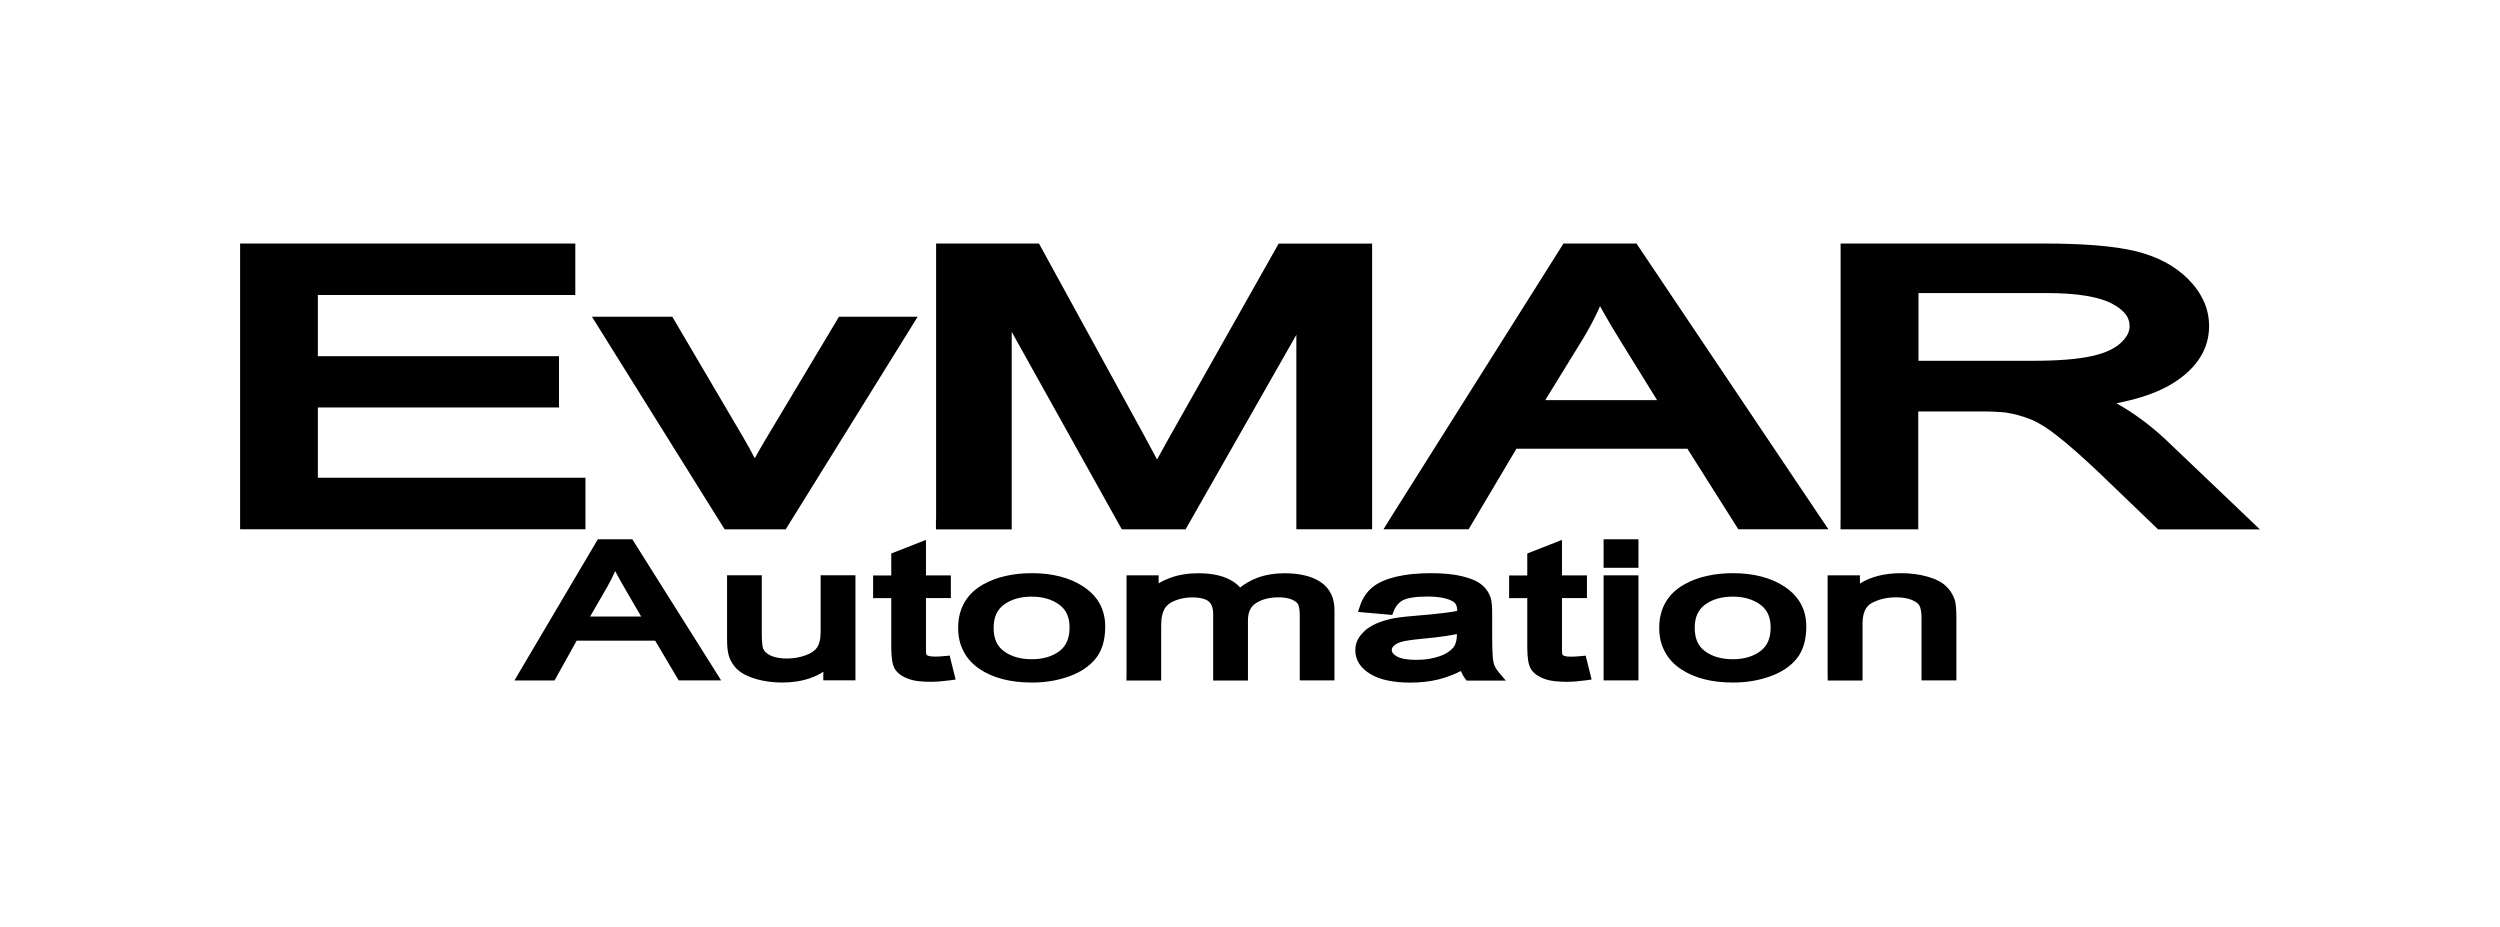
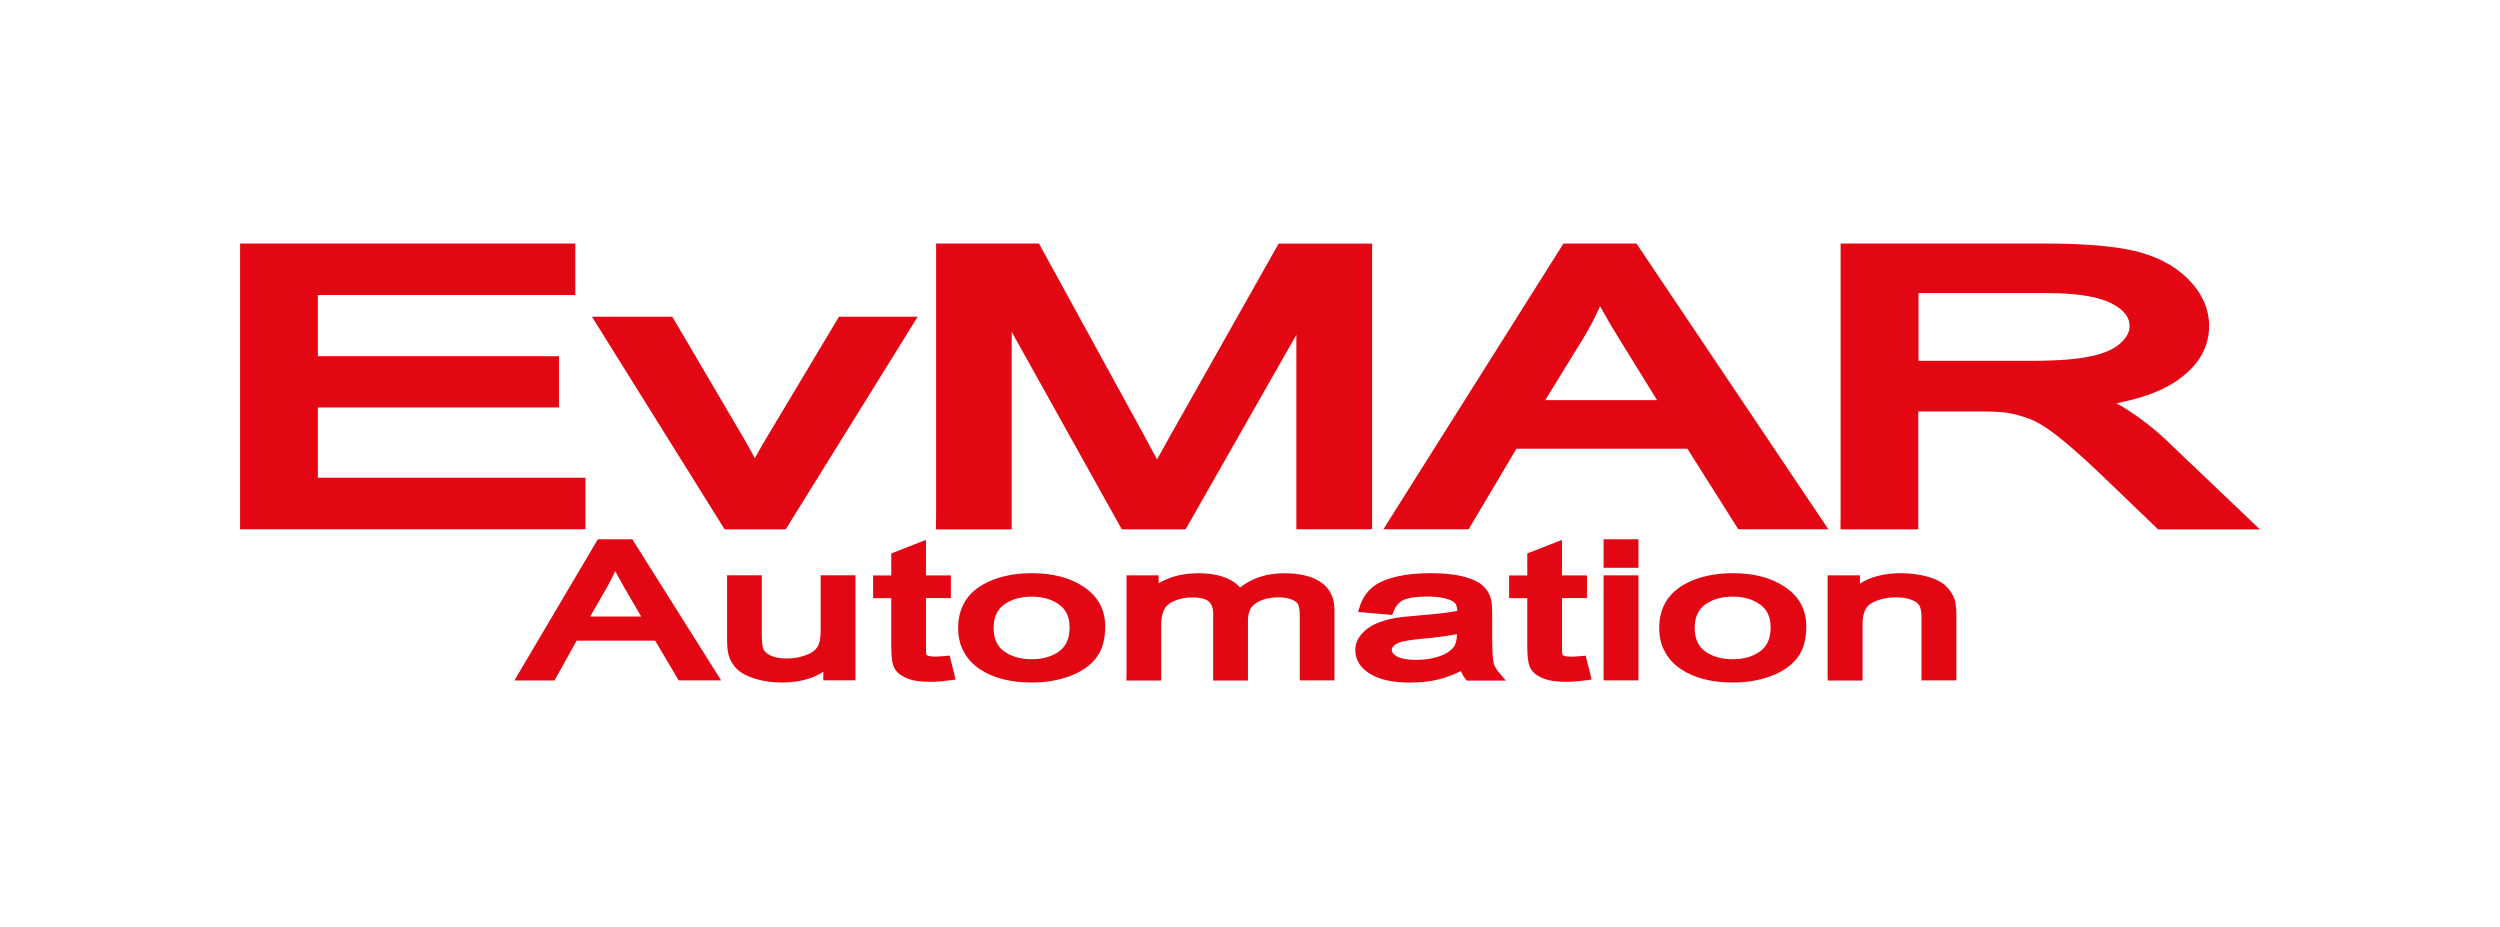
<svg xmlns="http://www.w3.org/2000/svg" class="evmar_logo" version="1.1" id="evmar_logo" x="0" y="0" viewBox="0 0 315.48 116.87" xml:space="preserve">
-   <path class="avmar_logo-path" d="M242.09 45.53h14.38c3.23 0 5.75-.2 7.52-.6h.01c.85-.19 1.58-.43 2.21-.73.59-.28 1.08-.6 1.46-.97.38-.36.65-.71.83-1.07.16-.32.24-.66.24-1.01 0-.52-.15-1-.46-1.43-.35-.49-.92-.95-1.7-1.37-.81-.44-1.9-.78-3.26-1.01-1.41-.24-3.11-.36-5.09-.36H242.1v8.55zm-9.82 20V30.73h25.65c2.47 0 4.66.08 6.56.23 1.93.16 3.57.39 4.9.71 1.38.33 2.63.78 3.74 1.36 1.13.59 2.12 1.31 2.99 2.17l.01.01c.87.87 1.52 1.8 1.97 2.78.46 1.01.68 2.07.68 3.17 0 1.43-.38 2.75-1.14 3.96-.73 1.16-1.81 2.2-3.23 3.12-1.38.89-3.11 1.61-5.18 2.16-.68.18-1.39.34-2.14.49 1.09.61 2.15 1.3 3.18 2.06 1.05.77 2.07 1.62 3.05 2.54l.01.01 9.57 9.12 2.29 2.19h-12.84l-.37-.36-7.27-6.98c-1.06-1-2.02-1.88-2.87-2.62-.85-.74-1.61-1.38-2.29-1.9l-.01-.01c-.65-.51-1.26-.94-1.83-1.28-.55-.34-1.07-.6-1.54-.78h-.01a14.043 14.043 0 00-3.04-.82c-.41-.05-.91-.08-1.51-.11-.58-.02-1.37-.03-2.36-.03h-7.17V66.8H232.26v-1.27zM195 50.49h14.11l-4.55-7.35c-.91-1.46-1.68-2.77-2.31-3.9l-.34-.61c-.09.21-.19.42-.28.63-.52 1.12-1.11 2.22-1.77 3.32v.01l-4.86 7.9zm-19.21 14.36l21.13-33.52.38-.6H206.51l.38.57 22.51 33.52 1.33 1.97h-11.37l-.38-.6-6.04-9.56h-21.58l-5.66 9.53-.37.63h-10.75l1.21-1.94zm-57.66.68V30.73h12.98l.36.66 13.01 23.74v.01c.62 1.14 1.14 2.09 1.53 2.84l.13-.23c.54-1 1.11-2.03 1.68-3.04h.01l13.16-23.32.37-.65h11.79V66.79H163.59V42.25l-13.61 23.9-.37.65H141.57l-.37-.65-13.53-24.27v24.93H118.11v-1.28zm-27.06.67L75.91 41.91l-1.21-1.94h10.14l.37.63 8.55 14.54c.5.85.95 1.67 1.36 2.45l.13.24c.41-.76.88-1.57 1.39-2.43l8.86-14.81.37-.62h9.93l-1.2 1.94L99.52 66.2l-.37.6h-7.7l-.38-.6zm-60.77-.67V30.73H72.6v6.5H40.11v7.72h30.43V51.42H40.11v8.87h33.77v6.5H30.3v-1.26zM230.63 85.23V72.6h4.08v1.04c1.37-.87 3.11-1.31 5.23-1.31.57 0 1.13.04 1.68.11.54.07 1.06.17 1.55.31.5.14.95.3 1.33.49.4.19.74.42 1.01.67.28.25.51.52.7.82.19.3.35.62.46.96l.01.02c.07.23.12.53.15.9.03.35.05.77.05 1.25v8H242.48v-7.92c0-.37-.03-.69-.08-.96-.05-.24-.11-.43-.19-.57-.08-.13-.19-.26-.34-.37-.17-.13-.38-.24-.63-.34-.27-.11-.57-.19-.88-.24-.32-.05-.68-.08-1.06-.08-.62 0-1.2.06-1.71.19-.51.12-.99.31-1.43.55-.36.21-.64.51-.82.91-.2.43-.3.99-.3 1.67v7.18h-4.4v-.65zm-16.77-6c0 .68.11 1.27.33 1.76.21.47.53.87.96 1.18.45.34.97.59 1.55.76.59.17 1.24.26 1.96.26s1.37-.09 1.95-.26c.57-.17 1.09-.43 1.54-.76.42-.32.74-.72.96-1.2.22-.5.33-1.1.33-1.8 0-.65-.11-1.22-.33-1.69-.21-.46-.53-.85-.96-1.17-.46-.34-.98-.59-1.55-.76-.58-.17-1.23-.26-1.94-.26-.72 0-1.38.09-1.96.26-.57.17-1.09.42-1.55.76-.42.31-.74.71-.96 1.18-.22.48-.33 1.07-.33 1.74zm-4.48 0c0-1.22.27-2.3.8-3.22s1.33-1.68 2.38-2.27c.84-.47 1.78-.83 2.81-1.06 1.02-.23 2.12-.35 3.3-.35 1.32 0 2.53.14 3.62.43 1.11.29 2.09.72 2.95 1.3.89.6 1.57 1.32 2.02 2.15.45.84.68 1.79.68 2.85 0 .83-.1 1.58-.29 2.25-.2.69-.51 1.29-.91 1.79-.39.49-.88.93-1.45 1.31-.56.37-1.2.69-1.93.95-.71.25-1.46.45-2.25.58-.78.13-1.59.19-2.42.19-1.33 0-2.55-.14-3.65-.42-1.12-.29-2.1-.72-2.96-1.3-.89-.6-1.55-1.33-2-2.2-.48-.88-.7-1.86-.7-2.98zm-7.02 6V72.6H206.76V85.86h-4.4v-.63zm0-14.21V68.05H206.76V71.65h-4.4v-.63zm-2.13 12.24l.45 1.8.17.69-.7.1c-.46.06-.9.11-1.29.14-.41.03-.8.05-1.15.05-.58 0-1.12-.03-1.59-.09-.49-.06-.91-.16-1.27-.3-.36-.13-.67-.29-.94-.48-.28-.2-.51-.43-.68-.68-.18-.27-.31-.65-.39-1.14-.07-.44-.11-.98-.11-1.61v-6.26h-2.29V72.62h2.29v-2.77l.4-.16 3.11-1.22.87-.34V72.61h3.15V75.47h-3.15v6.37c0 .27.01.48.03.63.01.09.02.13.03.15l.06.06c.04.03.11.07.18.09.08.03.18.05.3.07.14.02.32.03.53.03.35 0 .78-.03 1.32-.08l.54-.05.13.52zm-16.38-3.25c-.42.09-.88.17-1.4.25-.84.13-1.84.24-3.01.35-.61.06-1.15.12-1.61.19-.42.06-.76.13-.99.2-.22.06-.42.14-.58.23-.15.08-.27.17-.37.27l-.01.01a.94.94 0 00-.2.27.644.644 0 00.07.62c.11.15.27.29.5.42.25.14.58.26.97.33.42.08.92.12 1.49.12.58 0 1.12-.04 1.61-.12.49-.08.95-.2 1.38-.35.42-.15.78-.33 1.08-.54.28-.19.51-.41.69-.65.12-.16.21-.37.27-.63.08-.27.11-.59.11-.97zm.5 4.67c-.36.18-.71.34-1.06.48-.58.24-1.16.43-1.73.57-.56.14-1.15.24-1.75.31-.6.07-1.22.1-1.85.1-1.05 0-1.99-.09-2.81-.26-.85-.17-1.58-.44-2.18-.8-.63-.37-1.1-.8-1.43-1.3a3.07 3.07 0 01-.51-1.72c0-.37.06-.73.19-1.07.13-.33.32-.65.58-.95.24-.28.51-.54.82-.76.31-.22.65-.42 1.02-.58.36-.16.74-.29 1.14-.41.39-.12.81-.22 1.26-.3h.01c.32-.05.73-.11 1.21-.16s1.02-.1 1.62-.15c1.25-.1 2.33-.2 3.26-.32.68-.08 1.26-.17 1.75-.27v-.01c0-.31-.05-.57-.15-.77-.09-.18-.23-.32-.41-.43h-.01c-.33-.19-.76-.34-1.28-.44-.55-.11-1.21-.16-1.96-.16-.7 0-1.31.04-1.82.12-.48.07-.87.18-1.17.32-.27.13-.5.31-.7.54-.21.24-.39.54-.53.9l-.17.44-.47-.04-3.05-.27-.8-.07.25-.76c.16-.48.37-.92.63-1.31s.58-.74.94-1.04c.36-.3.8-.56 1.32-.79.5-.22 1.07-.4 1.7-.55.62-.14 1.3-.26 2.03-.33.73-.07 1.5-.11 2.3-.11.79 0 1.52.03 2.19.1.67.06 1.27.16 1.79.29.52.13.98.28 1.37.44.41.17.76.37 1.04.59.28.22.52.47.71.75.2.28.35.59.47.93l.01.03c.06.22.11.51.14.86.03.33.04.73.04 1.19v2.71c0 .95.02 1.71.05 2.28.03.55.07.93.13 1.14v.01c.05.2.13.39.24.59.11.21.25.41.42.6l.89 1.05h-4.95l-.19-.25c-.19-.25-.35-.53-.48-.83l-.06-.13zm-42.19.55V72.6h4.05v1.02l.05-.03c.42-.26.89-.48 1.41-.67a8.59 8.59 0 011.66-.43c.59-.1 1.2-.15 1.84-.15 1.45 0 2.65.2 3.6.61.5.21.92.46 1.28.76.16.13.31.28.44.43.66-.52 1.39-.94 2.19-1.23 1.02-.38 2.15-.57 3.39-.57.96 0 1.82.09 2.57.27.78.18 1.44.46 2 .83.59.39 1.03.9 1.33 1.5.29.59.43 1.28.43 2.06V85.86h-4.38v-8.18c0-.37-.02-.69-.07-.94-.04-.22-.09-.38-.15-.5a.985.985 0 00-.28-.3c-.14-.11-.31-.2-.52-.29-.22-.09-.47-.16-.74-.2-.27-.05-.57-.07-.9-.07-.6 0-1.14.06-1.62.19-.47.12-.89.31-1.26.55-.33.22-.58.5-.74.84-.17.36-.26.8-.26 1.32v7.6h-4.39v-8.42c0-.38-.05-.7-.15-.96-.09-.24-.22-.44-.4-.59-.18-.16-.43-.28-.75-.37-.36-.1-.8-.15-1.33-.15-.41 0-.79.03-1.15.1-.36.07-.71.17-1.05.31-.32.13-.59.28-.81.46-.21.17-.38.36-.5.58-.13.23-.23.52-.31.87-.08.38-.11.82-.11 1.32v6.85h-4.38v-.65zm-16.77-6c0 .68.11 1.27.33 1.76.21.47.53.87.96 1.18.46.34.97.59 1.55.76.59.17 1.24.26 1.97.26.72 0 1.37-.09 1.95-.26.57-.17 1.09-.43 1.54-.76.42-.32.74-.72.95-1.2.22-.5.33-1.1.33-1.8 0-.65-.11-1.22-.33-1.69-.21-.46-.53-.85-.96-1.17-.46-.34-.98-.59-1.55-.76-.58-.17-1.23-.26-1.94-.26-.72 0-1.38.09-1.96.26-.57.17-1.09.42-1.55.76-.43.31-.74.71-.96 1.18-.22.48-.33 1.07-.33 1.74zm-4.48 0c0-1.22.27-2.29.8-3.22.53-.92 1.33-1.68 2.38-2.27.84-.47 1.78-.83 2.81-1.06 1.01-.23 2.11-.35 3.3-.35 1.32 0 2.52.14 3.62.43 1.11.29 2.09.72 2.95 1.3.89.6 1.57 1.32 2.02 2.15.45.84.68 1.79.68 2.85 0 .83-.1 1.58-.29 2.25-.2.69-.51 1.28-.91 1.79-.4.49-.88.93-1.45 1.31-.56.37-1.2.69-1.93.95-.72.26-1.47.45-2.25.58-.78.13-1.59.19-2.42.19-1.34 0-2.56-.14-3.66-.42-1.12-.29-2.11-.72-2.96-1.3-.88-.6-1.55-1.33-2-2.21-.47-.87-.69-1.85-.69-2.97zm-.94 4.03l.45 1.8.17.69-.7.1c-.46.06-.9.11-1.29.14-.41.03-.8.05-1.15.05-.59 0-1.12-.03-1.59-.09-.49-.06-.91-.16-1.27-.3-.36-.13-.67-.29-.94-.48-.28-.2-.51-.43-.68-.68-.18-.26-.31-.65-.39-1.14-.07-.44-.11-.98-.11-1.61v-6.26h-2.29V72.62h2.29v-2.77l.4-.16 3.11-1.22.87-.34V72.61H119.99V75.47H116.85v6.37c0 .45.02.7.06.77.02.02.04.04.07.06.04.03.1.07.17.09.08.03.18.05.31.07.14.02.32.03.53.03.35 0 .78-.03 1.32-.08l.54-.05.12.53zm-16.07 1.97v-.46c-.52.34-1.09.61-1.7.82-1.05.36-2.22.54-3.52.54-.56 0-1.11-.04-1.66-.11-.55-.07-1.07-.18-1.56-.32-.51-.14-.95-.31-1.33-.5-.4-.19-.74-.42-1.01-.66a3.901 3.901 0 01-1.15-1.8c-.07-.24-.13-.54-.17-.91-.03-.35-.05-.74-.05-1.18v-8.06h4.38v7.29c0 .51.02.94.05 1.27.03.3.06.53.11.67.07.17.17.33.31.47.16.16.36.3.61.42.27.13.58.23.92.29.35.07.74.1 1.18.1.43 0 .85-.04 1.25-.11s.79-.18 1.16-.32c.36-.13.66-.29.9-.47.23-.17.4-.35.53-.55.13-.21.23-.47.3-.78.08-.35.11-.75.11-1.22v-7.06h4.39V85.85H103.89v-.62zM74.47 77.8h6.44l-2.11-3.63c-.41-.71-.77-1.35-1.07-1.92l-.1-.2-.09.21c-.24.54-.51 1.09-.82 1.63v.01l-2.25 3.9zm-8.99 7.11l9.78-16.55.19-.31h4.34l.19.3L90.4 84.9l.6.96H85.65l-.19-.31-2.78-4.7h-9.91l-2.61 4.69-.18.33H64.92l.56-.96z" />
+   <path class="avmar_logo-path" fill="#e30613" d="M242.09 45.53h14.38c3.23 0 5.75-.2 7.52-.6h.01c.85-.19 1.58-.43 2.21-.73.59-.28 1.08-.6 1.46-.97.38-.36.65-.71.83-1.07.16-.32.24-.66.24-1.01 0-.52-.15-1-.46-1.43-.35-.49-.92-.95-1.7-1.37-.81-.44-1.9-.78-3.26-1.01-1.41-.24-3.11-.36-5.09-.36H242.1v8.55zm-9.82 20V30.73h25.65c2.47 0 4.66.08 6.56.23 1.93.16 3.57.39 4.9.71 1.38.33 2.63.78 3.74 1.36 1.13.59 2.12 1.31 2.99 2.17l.01.01c.87.87 1.52 1.8 1.97 2.78.46 1.01.68 2.07.68 3.17 0 1.43-.38 2.75-1.14 3.96-.73 1.16-1.81 2.2-3.23 3.12-1.38.89-3.11 1.61-5.18 2.16-.68.18-1.39.34-2.14.49 1.09.61 2.15 1.3 3.18 2.06 1.05.77 2.07 1.62 3.05 2.54l.01.01 9.57 9.12 2.29 2.19h-12.84l-.37-.36-7.27-6.98c-1.06-1-2.02-1.88-2.87-2.62-.85-.74-1.61-1.38-2.29-1.9l-.01-.01c-.65-.51-1.26-.94-1.83-1.28-.55-.34-1.07-.6-1.54-.78h-.01a14.043 14.043 0 00-3.04-.82c-.41-.05-.91-.08-1.51-.11-.58-.02-1.37-.03-2.36-.03h-7.17V66.8H232.26v-1.27zM195 50.49h14.11l-4.55-7.35c-.91-1.46-1.68-2.77-2.31-3.9l-.34-.61c-.09.21-.19.42-.28.63-.52 1.12-1.11 2.22-1.77 3.32v.01l-4.86 7.9zm-19.21 14.36l21.13-33.52.38-.6H206.51l.38.57 22.51 33.52 1.33 1.97h-11.37l-.38-.6-6.04-9.56h-21.58l-5.66 9.53-.37.63h-10.75l1.21-1.94zm-57.66.68V30.73h12.98l.36.66 13.01 23.74v.01c.62 1.14 1.14 2.09 1.53 2.84l.13-.23c.54-1 1.11-2.03 1.68-3.04h.01l13.16-23.32.37-.65h11.79V66.79H163.59V42.25l-13.61 23.9-.37.65H141.57l-.37-.65-13.53-24.27v24.93H118.11v-1.28zm-27.06.67L75.91 41.91l-1.21-1.94h10.14l.37.63 8.55 14.54c.5.85.95 1.67 1.36 2.45l.13.24c.41-.76.88-1.57 1.39-2.43l8.86-14.81.37-.62h9.93l-1.2 1.94L99.52 66.2l-.37.6h-7.7l-.38-.6zm-60.77-.67V30.73H72.6v6.5H40.11v7.72h30.43V51.42H40.11v8.87h33.77v6.5H30.3v-1.26zM230.63 85.23V72.6h4.08v1.04c1.37-.87 3.11-1.31 5.23-1.31.57 0 1.13.04 1.68.11.54.07 1.06.17 1.55.31.5.14.95.3 1.33.49.4.19.74.42 1.01.67.28.25.51.52.7.82.19.3.35.62.46.96l.01.02c.07.23.12.53.15.9.03.35.05.77.05 1.25v8H242.48v-7.92c0-.37-.03-.69-.08-.96-.05-.24-.11-.43-.19-.57-.08-.13-.19-.26-.34-.37-.17-.13-.38-.24-.63-.34-.27-.11-.57-.19-.88-.24-.32-.05-.68-.08-1.06-.08-.62 0-1.2.06-1.71.19-.51.12-.99.31-1.43.55-.36.21-.64.51-.82.91-.2.43-.3.99-.3 1.67v7.18h-4.4v-.65zm-16.77-6c0 .68.11 1.27.33 1.76.21.47.53.87.96 1.18.45.34.97.59 1.55.76.59.17 1.24.26 1.96.26s1.37-.09 1.95-.26c.57-.17 1.09-.43 1.54-.76.42-.32.74-.72.96-1.2.22-.5.33-1.1.33-1.8 0-.65-.11-1.22-.33-1.69-.21-.46-.53-.85-.96-1.17-.46-.34-.98-.59-1.55-.76-.58-.17-1.23-.26-1.94-.26-.72 0-1.38.09-1.96.26-.57.17-1.09.42-1.55.76-.42.31-.74.71-.96 1.18-.22.48-.33 1.07-.33 1.74zm-4.48 0c0-1.22.27-2.3.8-3.22s1.33-1.68 2.38-2.27c.84-.47 1.78-.83 2.81-1.06 1.02-.23 2.12-.35 3.3-.35 1.32 0 2.53.14 3.62.43 1.11.29 2.09.72 2.95 1.3.89.6 1.57 1.32 2.02 2.15.45.84.68 1.79.68 2.85 0 .83-.1 1.58-.29 2.25-.2.69-.51 1.29-.91 1.79-.39.49-.88.93-1.45 1.31-.56.37-1.2.69-1.93.95-.71.25-1.46.45-2.25.58-.78.13-1.59.19-2.42.19-1.33 0-2.55-.14-3.65-.42-1.12-.29-2.1-.72-2.96-1.3-.89-.6-1.55-1.33-2-2.2-.48-.88-.7-1.86-.7-2.98zm-7.02 6V72.6H206.76V85.86h-4.4v-.63zm0-14.21V68.05H206.76V71.65h-4.4v-.63zm-2.13 12.24l.45 1.8.17.69-.7.1c-.46.06-.9.11-1.29.14-.41.03-.8.05-1.15.05-.58 0-1.12-.03-1.59-.09-.49-.06-.91-.16-1.27-.3-.36-.13-.67-.29-.94-.48-.28-.2-.51-.43-.68-.68-.18-.27-.31-.65-.39-1.14-.07-.44-.11-.98-.11-1.61v-6.26h-2.29V72.62h2.29v-2.77l.4-.16 3.11-1.22.87-.34V72.61h3.15V75.47h-3.15v6.37c0 .27.01.48.03.63.01.09.02.13.03.15l.06.06c.04.03.11.07.18.09.08.03.18.05.3.07.14.02.32.03.53.03.35 0 .78-.03 1.32-.08l.54-.05.13.52zm-16.38-3.25c-.42.09-.88.17-1.4.25-.84.13-1.84.24-3.01.35-.61.06-1.15.12-1.61.19-.42.06-.76.13-.99.2-.22.06-.42.14-.58.23-.15.08-.27.17-.37.27l-.01.01a.94.94 0 00-.2.27.644.644 0 00.07.62c.11.15.27.29.5.42.25.14.58.26.97.33.42.08.92.12 1.49.12.58 0 1.12-.04 1.61-.12.49-.08.95-.2 1.38-.35.42-.15.78-.33 1.08-.54.28-.19.51-.41.69-.65.12-.16.21-.37.27-.63.08-.27.11-.59.11-.97zm.5 4.67c-.36.18-.71.34-1.06.48-.58.24-1.16.43-1.73.57-.56.14-1.15.24-1.75.31-.6.07-1.22.1-1.85.1-1.05 0-1.99-.09-2.81-.26-.85-.17-1.58-.44-2.18-.8-.63-.37-1.1-.8-1.43-1.3a3.07 3.07 0 01-.51-1.72c0-.37.06-.73.19-1.07.13-.33.32-.65.58-.95.24-.28.51-.54.82-.76.31-.22.65-.42 1.02-.58.36-.16.74-.29 1.14-.41.39-.12.81-.22 1.26-.3h.01c.32-.05.73-.11 1.21-.16s1.02-.1 1.62-.15c1.25-.1 2.33-.2 3.26-.32.68-.08 1.26-.17 1.75-.27v-.01c0-.31-.05-.57-.15-.77-.09-.18-.23-.32-.41-.43h-.01c-.33-.19-.76-.34-1.28-.44-.55-.11-1.21-.16-1.96-.16-.7 0-1.31.04-1.82.12-.48.07-.87.18-1.17.32-.27.13-.5.31-.7.54-.21.24-.39.54-.53.9l-.17.44-.47-.04-3.05-.27-.8-.07.25-.76c.16-.48.37-.92.63-1.31s.58-.74.94-1.04c.36-.3.8-.56 1.32-.79.5-.22 1.07-.4 1.7-.55.62-.14 1.3-.26 2.03-.33.73-.07 1.5-.11 2.3-.11.79 0 1.52.03 2.19.1.67.06 1.27.16 1.79.29.52.13.98.28 1.37.44.41.17.76.37 1.04.59.28.22.52.47.71.75.2.28.35.59.47.93l.01.03c.06.22.11.51.14.86.03.33.04.73.04 1.19v2.71c0 .95.02 1.71.05 2.28.03.55.07.93.13 1.14v.01c.05.2.13.39.24.59.11.21.25.41.42.6l.89 1.05h-4.95l-.19-.25c-.19-.25-.35-.53-.48-.83l-.06-.13zm-42.19.55V72.6h4.05v1.02l.05-.03c.42-.26.89-.48 1.41-.67a8.59 8.59 0 011.66-.43c.59-.1 1.2-.15 1.84-.15 1.45 0 2.65.2 3.6.61.5.21.92.46 1.28.76.16.13.31.28.44.43.66-.52 1.39-.94 2.19-1.23 1.02-.38 2.15-.57 3.39-.57.96 0 1.82.09 2.57.27.78.18 1.44.46 2 .83.59.39 1.03.9 1.33 1.5.29.59.43 1.28.43 2.06V85.86h-4.38v-8.18c0-.37-.02-.69-.07-.94-.04-.22-.09-.38-.15-.5a.985.985 0 00-.28-.3c-.14-.11-.31-.2-.52-.29-.22-.09-.47-.16-.74-.2-.27-.05-.57-.07-.9-.07-.6 0-1.14.06-1.62.19-.47.12-.89.31-1.26.55-.33.22-.58.5-.74.84-.17.36-.26.8-.26 1.32v7.6h-4.39v-8.42c0-.38-.05-.7-.15-.96-.09-.24-.22-.44-.4-.59-.18-.16-.43-.28-.75-.37-.36-.1-.8-.15-1.33-.15-.41 0-.79.03-1.15.1-.36.07-.71.17-1.05.31-.32.13-.59.28-.81.46-.21.17-.38.36-.5.58-.13.23-.23.52-.31.87-.08.38-.11.82-.11 1.32v6.85h-4.38v-.65zm-16.77-6c0 .68.11 1.27.33 1.76.21.47.53.87.96 1.18.46.34.97.59 1.55.76.59.17 1.24.26 1.97.26.72 0 1.37-.09 1.95-.26.57-.17 1.09-.43 1.54-.76.42-.32.74-.72.95-1.2.22-.5.33-1.1.33-1.8 0-.65-.11-1.22-.33-1.69-.21-.46-.53-.85-.96-1.17-.46-.34-.98-.59-1.55-.76-.58-.17-1.23-.26-1.94-.26-.72 0-1.38.09-1.96.26-.57.17-1.09.42-1.55.76-.43.31-.74.71-.96 1.18-.22.48-.33 1.07-.33 1.74zm-4.48 0c0-1.22.27-2.29.8-3.22.53-.92 1.33-1.68 2.38-2.27.84-.47 1.78-.83 2.81-1.06 1.01-.23 2.11-.35 3.3-.35 1.32 0 2.52.14 3.62.43 1.11.29 2.09.72 2.95 1.3.89.6 1.57 1.32 2.02 2.15.45.84.68 1.79.68 2.85 0 .83-.1 1.58-.29 2.25-.2.69-.51 1.28-.91 1.79-.4.49-.88.93-1.45 1.31-.56.37-1.2.69-1.93.95-.72.26-1.47.45-2.25.58-.78.13-1.59.19-2.42.19-1.34 0-2.56-.14-3.66-.42-1.12-.29-2.11-.72-2.96-1.3-.88-.6-1.55-1.33-2-2.21-.47-.87-.69-1.85-.69-2.97zm-.94 4.03l.45 1.8.17.69-.7.1c-.46.06-.9.11-1.29.14-.41.03-.8.05-1.15.05-.59 0-1.12-.03-1.59-.09-.49-.06-.91-.16-1.27-.3-.36-.13-.67-.29-.94-.48-.28-.2-.51-.43-.68-.68-.18-.26-.31-.65-.39-1.14-.07-.44-.11-.98-.11-1.61v-6.26h-2.29V72.62h2.29v-2.77l.4-.16 3.11-1.22.87-.34V72.61H119.99V75.47H116.85v6.37c0 .45.02.7.06.77.02.02.04.04.07.06.04.03.1.07.17.09.08.03.18.05.31.07.14.02.32.03.53.03.35 0 .78-.03 1.32-.08l.54-.05.12.53zm-16.07 1.97v-.46c-.52.34-1.09.61-1.7.82-1.05.36-2.22.54-3.52.54-.56 0-1.11-.04-1.66-.11-.55-.07-1.07-.18-1.56-.32-.51-.14-.95-.31-1.33-.5-.4-.19-.74-.42-1.01-.66a3.901 3.901 0 01-1.15-1.8c-.07-.24-.13-.54-.17-.91-.03-.35-.05-.74-.05-1.18v-8.06h4.38v7.29c0 .51.02.94.05 1.27.03.3.06.53.11.67.07.17.17.33.31.47.16.16.36.3.61.42.27.13.58.23.92.29.35.07.74.1 1.18.1.43 0 .85-.04 1.25-.11s.79-.18 1.16-.32c.36-.13.66-.29.9-.47.23-.17.4-.35.53-.55.13-.21.23-.47.3-.78.08-.35.11-.75.11-1.22v-7.06h4.39V85.85H103.89v-.62zM74.47 77.8h6.44l-2.11-3.63c-.41-.71-.77-1.35-1.07-1.92l-.1-.2-.09.21c-.24.54-.51 1.09-.82 1.63v.01l-2.25 3.9zm-8.99 7.11l9.78-16.55.19-.31h4.34l.19.3L90.4 84.9l.6.96H85.65l-.19-.31-2.78-4.7h-9.91l-2.61 4.69-.18.33H64.92l.56-.96z" />
</svg>
